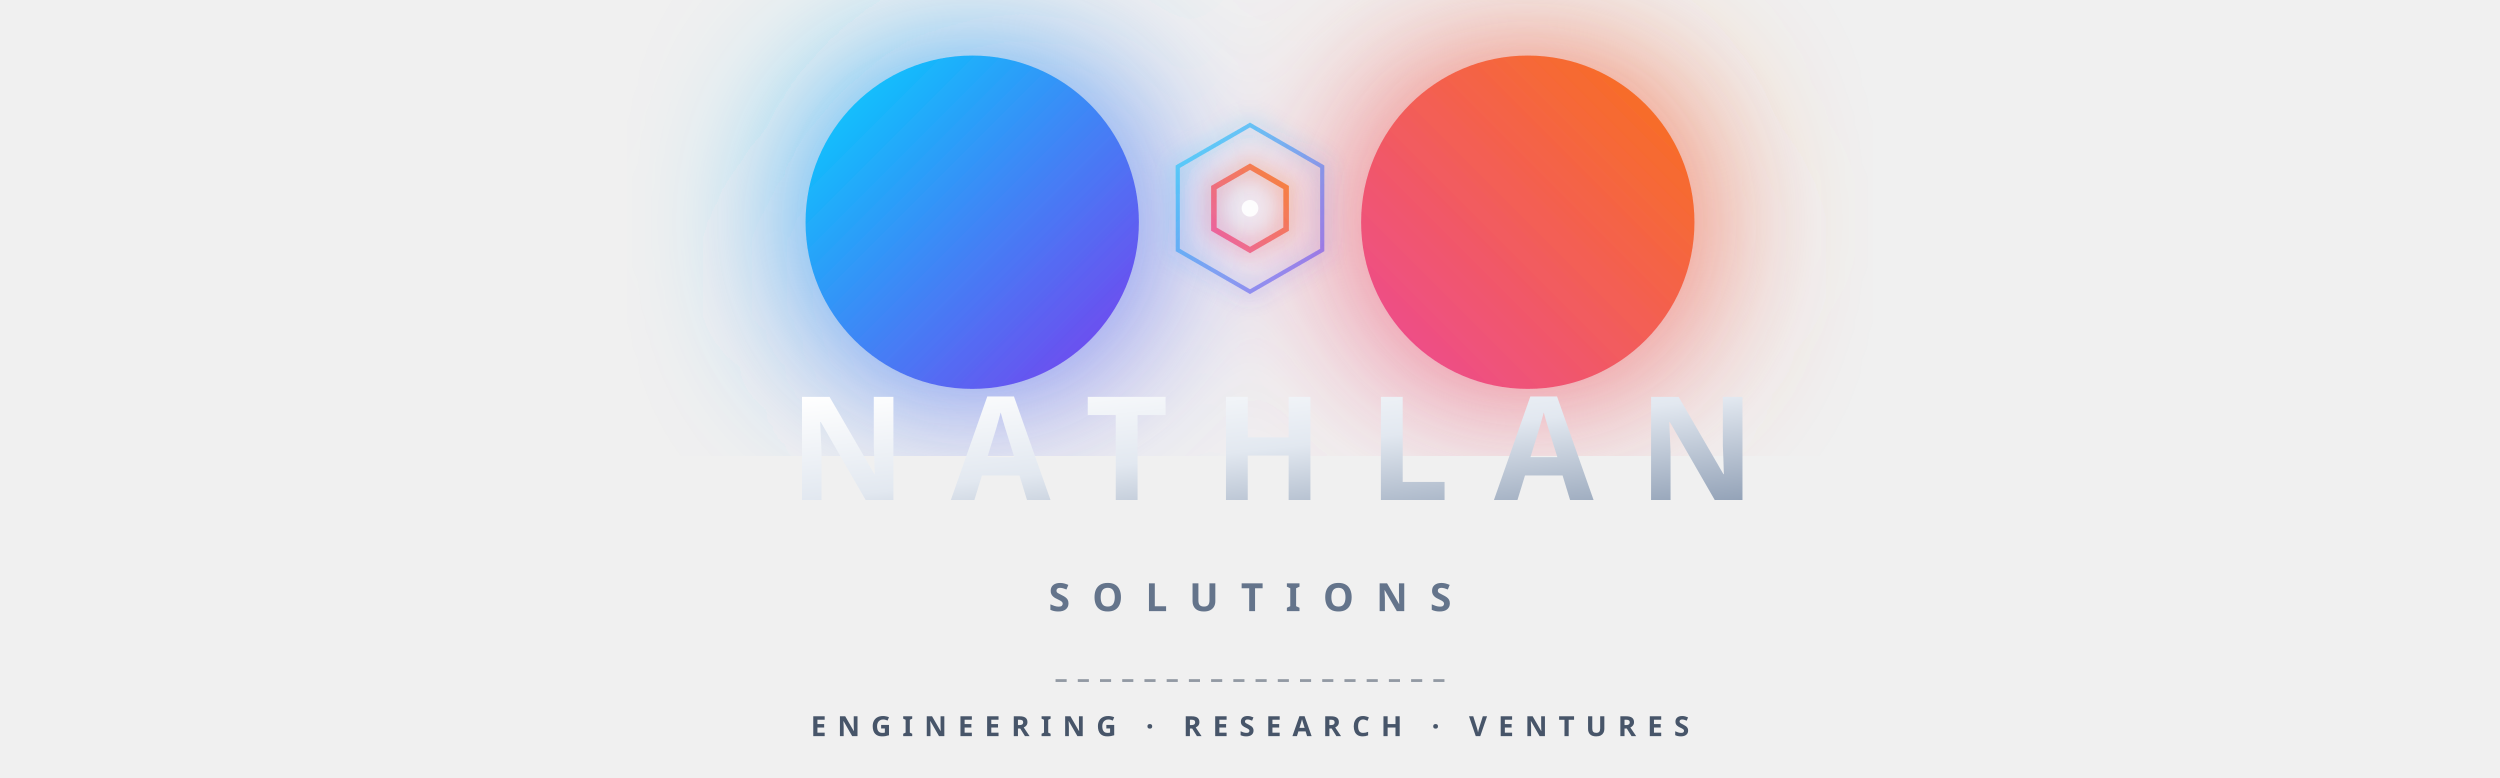
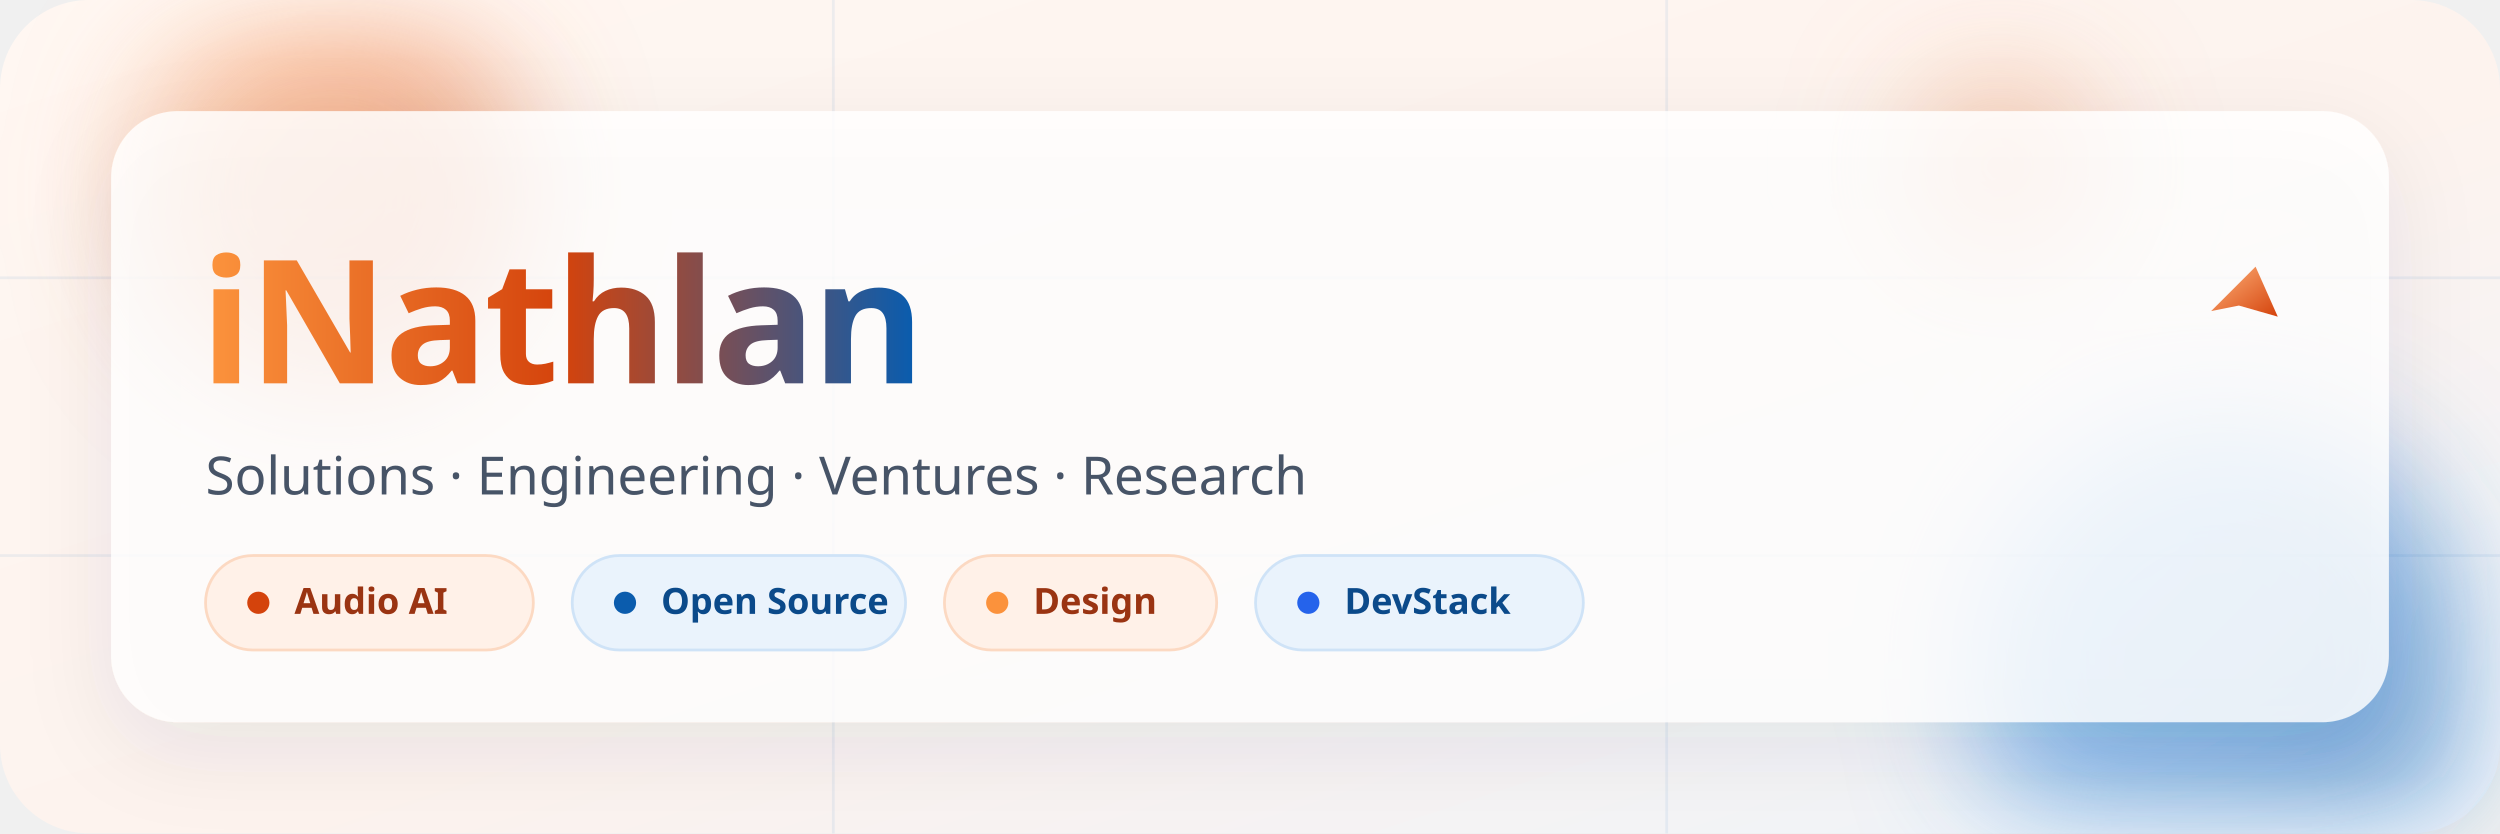
- <svg xmlns="http://www.w3.org/2000/svg" width="900" height="280" viewBox="0 0 900 280">
+ <svg xmlns="http://www.w3.org/2000/svg" width="900" height="300" viewBox="0 0 900 300" role="img" aria-label="iNathlan — Solutions, Engineering, Ventures, Research">
  <defs>
-     <linearGradient id="textGlow" x1="0%" y1="0%" x2="100%" y2="100%">
-       <stop offset="0%" stop-color="#ffffff" />
-       <stop offset="50%" stop-color="#e2e8f0" />
-       <stop offset="100%" stop-color="#94a3b8" />
+     <linearGradient id="bg" x1="0" y1="0" x2="1" y2="1">
+       <stop offset="0" stop-color="#fff7f2" />
+       <stop offset="0.55" stop-color="#fdf3ee" />
+       <stop offset="1" stop-color="#eef4fb" />
    </linearGradient>
-     <linearGradient id="accent1" x1="0%" y1="0%" x2="100%" y2="100%">
-       <stop offset="0%" stop-color="#00D4FF" />
-       <stop offset="100%" stop-color="#7C3AED" />
+     <linearGradient id="brand" x1="0" y1="0" x2="1" y2="0">
+       <stop offset="0" stop-color="#fb923c" />
+       <stop offset="0.5" stop-color="#d4430c" />
+       <stop offset="1" stop-color="#0b5cad" />
    </linearGradient>
-     <linearGradient id="accent2" x1="100%" y1="0%" x2="0%" y2="100%">
-       <stop offset="0%" stop-color="#F97316" />
-       <stop offset="100%" stop-color="#EC4899" />
+     <linearGradient id="orbO" x1="0" y1="0" x2="1" y2="1">
+       <stop offset="0" stop-color="#ffb27a" />
+       <stop offset="1" stop-color="#d4430c" />
    </linearGradient>
-     <filter id="aurora" x="-20%" y="-20%" width="140%" height="140%">
-       <feGaussianBlur stdDeviation="30" result="blur" />
-       <feComposite in="SourceGraphic" in2="blur" operator="over" />
+     <linearGradient id="orbB" x1="0" y1="0" x2="1" y2="1">
+       <stop offset="0" stop-color="#5ab0ff" />
+       <stop offset="1" stop-color="#0b5cad" />
+     </linearGradient>
+     <filter id="soft" x="-20%" y="-20%" width="140%" height="140%">
+       <feDropShadow dx="0" dy="10" stdDeviation="16" flood-color="#1b2a4a" flood-opacity="0.10" />
    </filter>
-     <filter id="sharpGlow" x="-50%" y="-50%" width="200%" height="200%">
-       <feGaussianBlur stdDeviation="4" result="blur" />
-       <feMerge>
-         <feMergeNode in="blur" />
-         <feMergeNode in="SourceGraphic" />
-       </feMerge>
+     <filter id="orbBlur" x="-50%" y="-50%" width="200%" height="200%">
+       <feGaussianBlur stdDeviation="22" />
    </filter>
  </defs>
-   <style>
-     text { font-family: 'Segoe UI', system-ui, -apple-system, sans-serif; }
-     .hero-title { font-size: 52px; font-weight: 800; letter-spacing: 16px; fill: url(#textGlow); }
-     .hero-subtitle { font-size: 14px; font-weight: 600; letter-spacing: 8px; fill: #64748b; }
-     .hero-micro { font-size: 10px; font-weight: 600; letter-spacing: 4px; fill: #475569; }
-     
-     @keyframes float {
-       0%, 100% { transform: translateY(0px) rotate(0deg); }
-       50% { transform: translateY(-10px) rotate(2deg); }
-     }
-     @keyframes pulseOrb {
-       0%, 100% { r: 60px; opacity: 0.15; }
-       50% { r: 75px; opacity: 0.25; }
-     }
-     .orb1 { animation: pulseOrb 8s ease-in-out infinite; transform-origin: center; }
-     .orb2 { animation: pulseOrb 6s ease-in-out infinite reverse; transform-origin: center; }
-   </style>
-   <rect width="900" height="280" fill="transparent" />
-   <g filter="url(#aurora)">
-     <circle cx="350" cy="80" r="60" fill="url(#accent1)" class="orb1" />
-     <circle cx="550" cy="80" r="60" fill="url(#accent2)" class="orb2" />
+   <rect width="900" height="300" rx="32" fill="url(#bg)" />
+   <g filter="url(#orbBlur)" opacity="0.55">
+     <circle cx="120" cy="70" r="70" fill="url(#orbO)" />
+     <circle cx="800" cy="240" r="90" fill="url(#orbB)" />
+     <circle cx="720" cy="60" r="34" fill="url(#orbO)" opacity="0.7" />
  </g>
-   <g transform="translate(450, 75)" filter="url(#sharpGlow)">
-     <path d="M0 -30 L26 -15 L26 15 L0 30 L-26 15 L-26 -15 Z" fill="none" stroke="url(#accent1)" stroke-width="1.5" opacity="0.6" />
-     <path d="M0 -15 L13 -7.5 L13 7.5 L0 15 L-13 7.5 L-13 -7.5 Z" fill="none" stroke="url(#accent2)" stroke-width="2" opacity="0.8" />
-     <circle cx="0" cy="0" r="3" fill="#ffffff" opacity="0.9" />
+   <g stroke="#0b5cad" stroke-opacity="0.07" stroke-width="1">
+     <line x1="0" y1="100" x2="900" y2="100" />
+     <line x1="0" y1="200" x2="900" y2="200" />
+     <line x1="300" y1="0" x2="300" y2="300" />
+     <line x1="600" y1="0" x2="600" y2="300" />
  </g>
-   <text x="458" y="180" text-anchor="middle" class="hero-title">NATHLAN</text>
-   <text x="450" y="220" text-anchor="middle" class="hero-subtitle">SOLUTIONS</text>
-   <line x1="380" y1="245" x2="520" y2="245" stroke="#334155" stroke-width="1" stroke-dasharray="4 4" opacity="0.5" />
-   <text x="450" y="265" text-anchor="middle" class="hero-micro">ENGINEERING · RESEARCH · VENTURES</text>
+   <g filter="url(#soft)">
+     <rect x="40" y="40" width="820" height="220" rx="24" fill="#ffffff" fill-opacity="0.82" />
+   </g>
+   <text x="72" y="138" font-family="'Segoe UI', system-ui, -apple-system, sans-serif" font-size="62" font-weight="800" letter-spacing="-1.5" fill="url(#brand)">iNathlan</text>
+   <text x="74" y="178" font-family="'Segoe UI', system-ui, sans-serif" font-size="19" font-weight="500" fill="#475467">Solutions · Engineering · Ventures · Research</text>
+   <g font-family="'Segoe UI', system-ui, sans-serif" font-size="13" font-weight="600">
+     <g>
+       <rect x="74" y="200" width="118" height="34" rx="17" fill="#fff1e8" stroke="#fcd9c2" />
+       <circle cx="93" cy="217" r="4" fill="#d4430c" />
+       <text x="106" y="221" fill="#9a3412">Audio AI</text>
+     </g>
+     <g>
+       <rect x="206" y="200" width="120" height="34" rx="17" fill="#eaf3fc" stroke="#cfe3f7" />
+       <circle cx="225" cy="217" r="4" fill="#0b5cad" />
+       <text x="238" y="221" fill="#0b4a8a">Open Source</text>
+     </g>
+     <g>
+       <rect x="340" y="200" width="98" height="34" rx="17" fill="#fff1e8" stroke="#fcd9c2" />
+       <circle cx="359" cy="217" r="4" fill="#fb923c" />
+       <text x="372" y="221" fill="#9a3412">Design</text>
+     </g>
+     <g>
+       <rect x="452" y="200" width="118" height="34" rx="17" fill="#eaf3fc" stroke="#cfe3f7" />
+       <circle cx="471" cy="217" r="4" fill="#2563eb" />
+       <text x="484" y="221" fill="#0b4a8a">DevStack</text>
+     </g>
+   </g>
+   <g transform="translate(796 96)" fill="none" stroke="#d4430c" stroke-width="3" stroke-linecap="round">
+     <path d="M0 16 L16 0 L24 18 L10 14 Z" fill="url(#orbO)" stroke="none" />
+   </g>
</svg>
